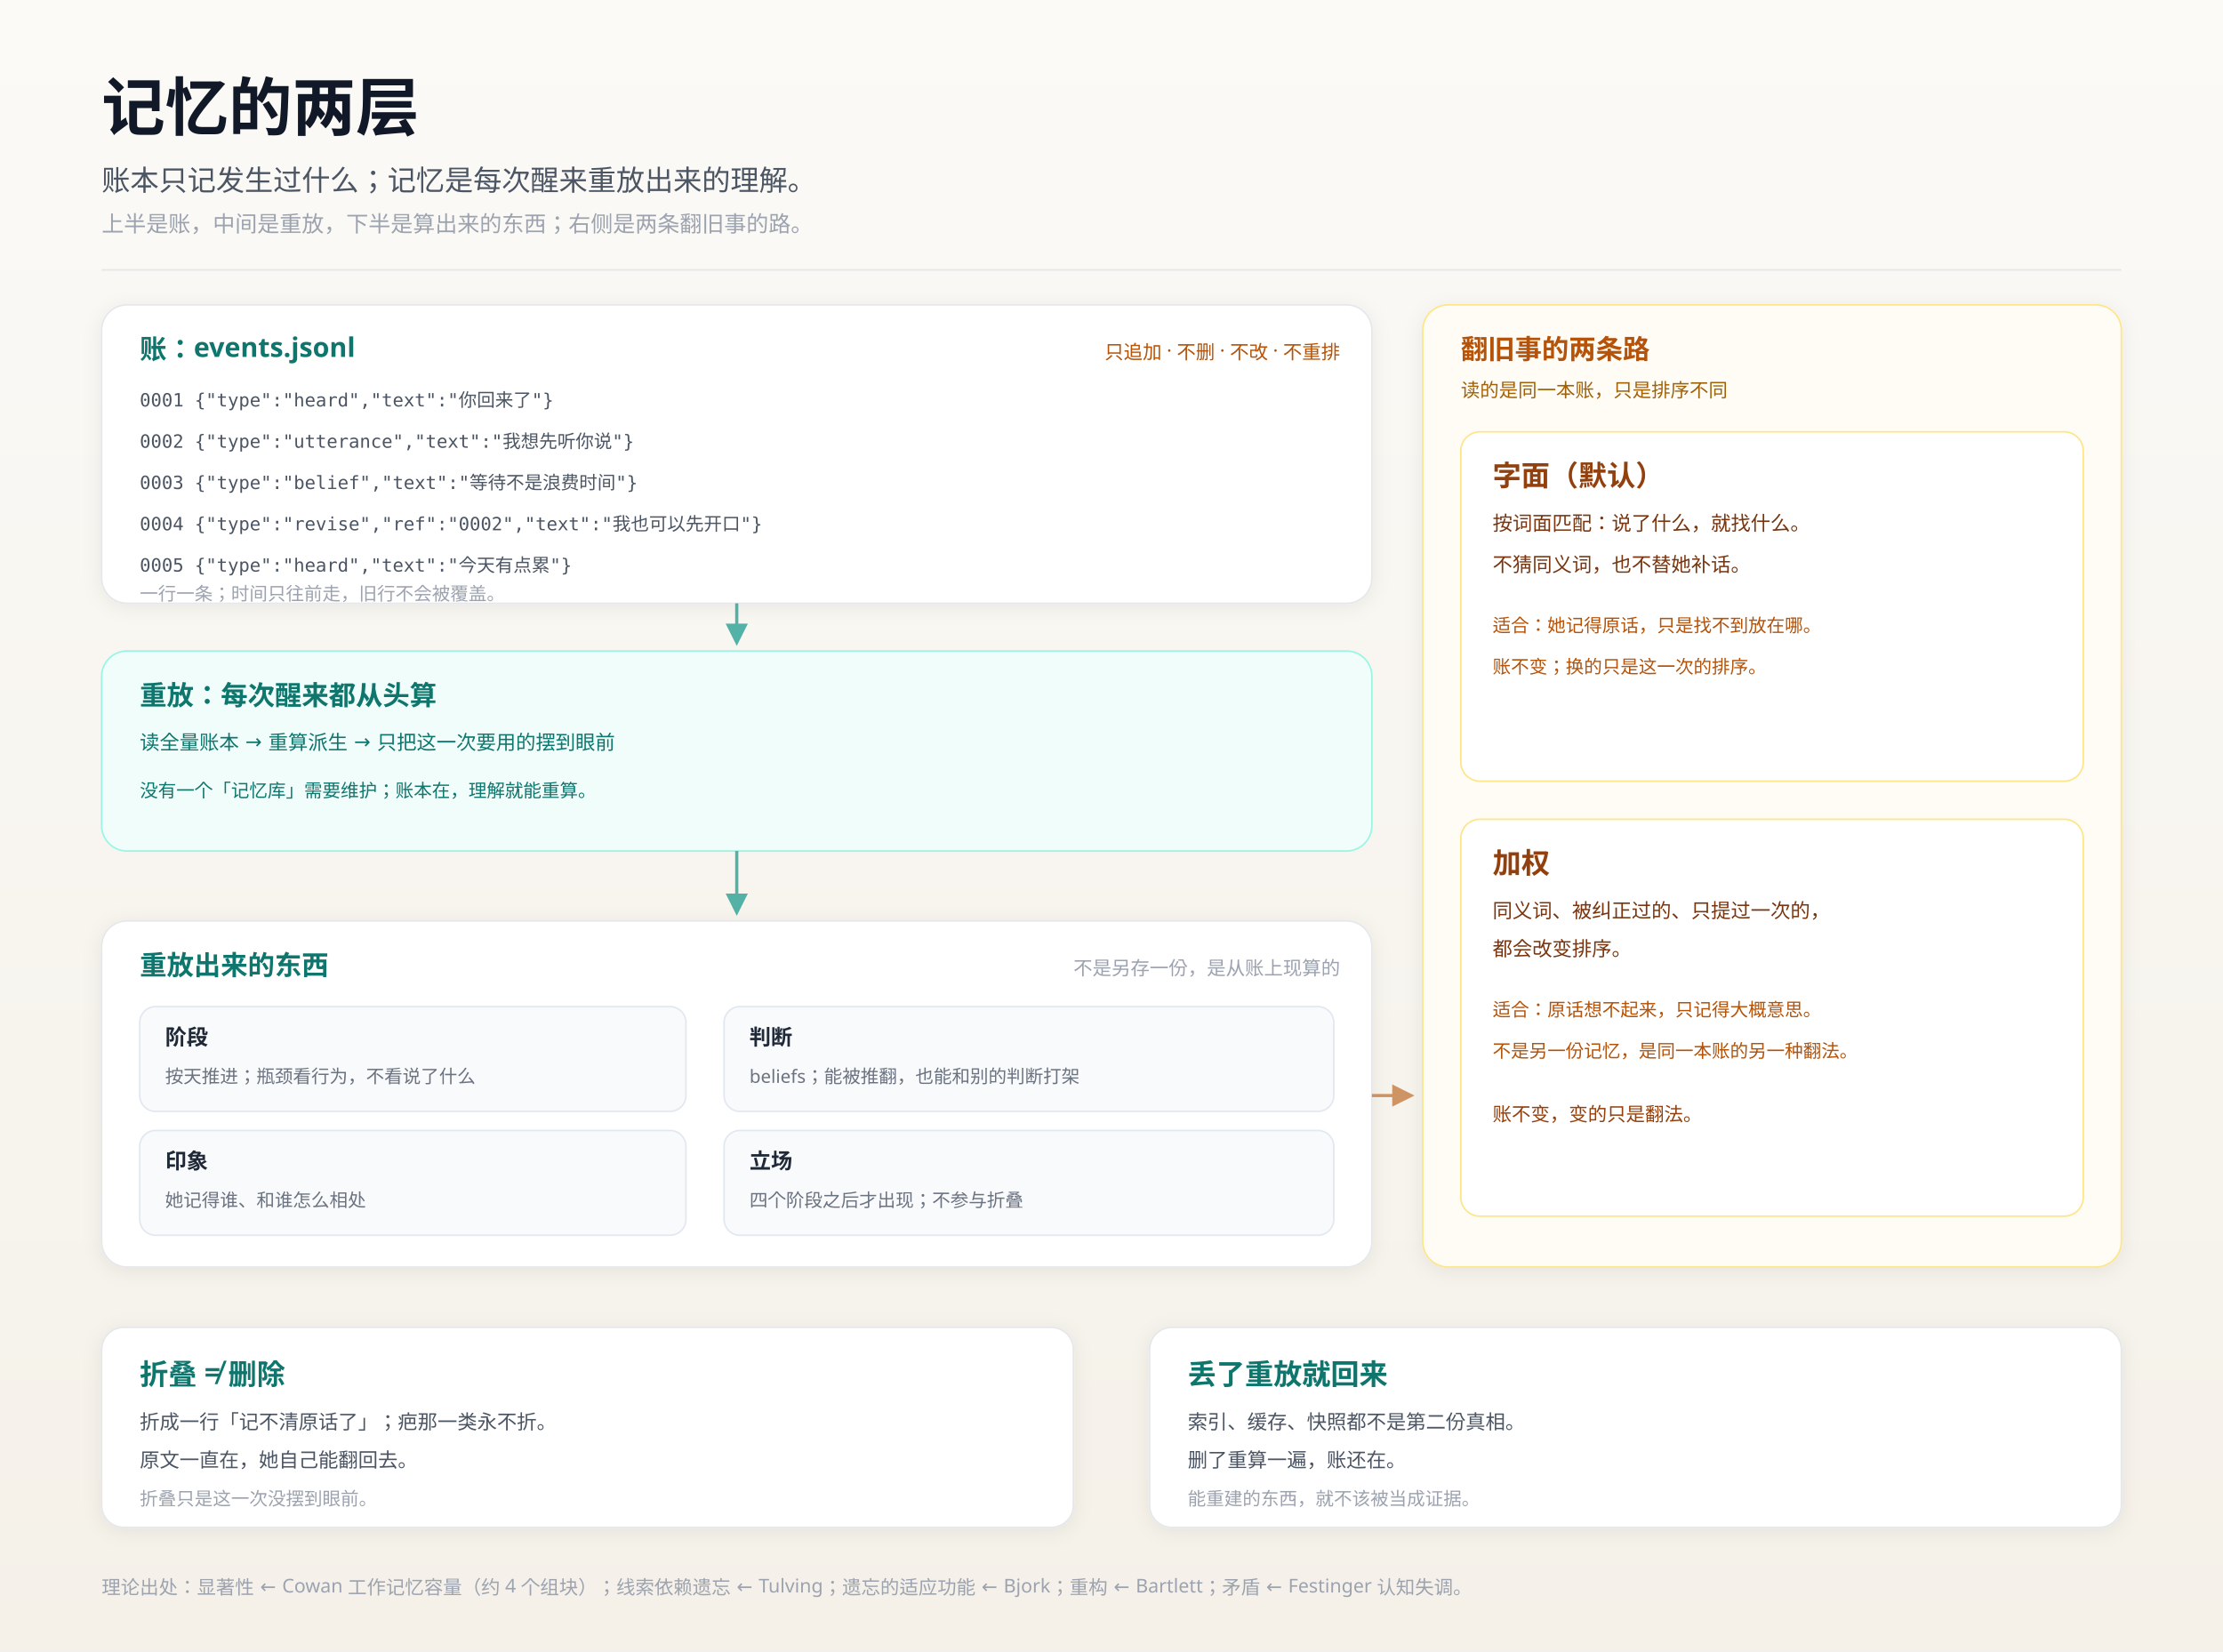
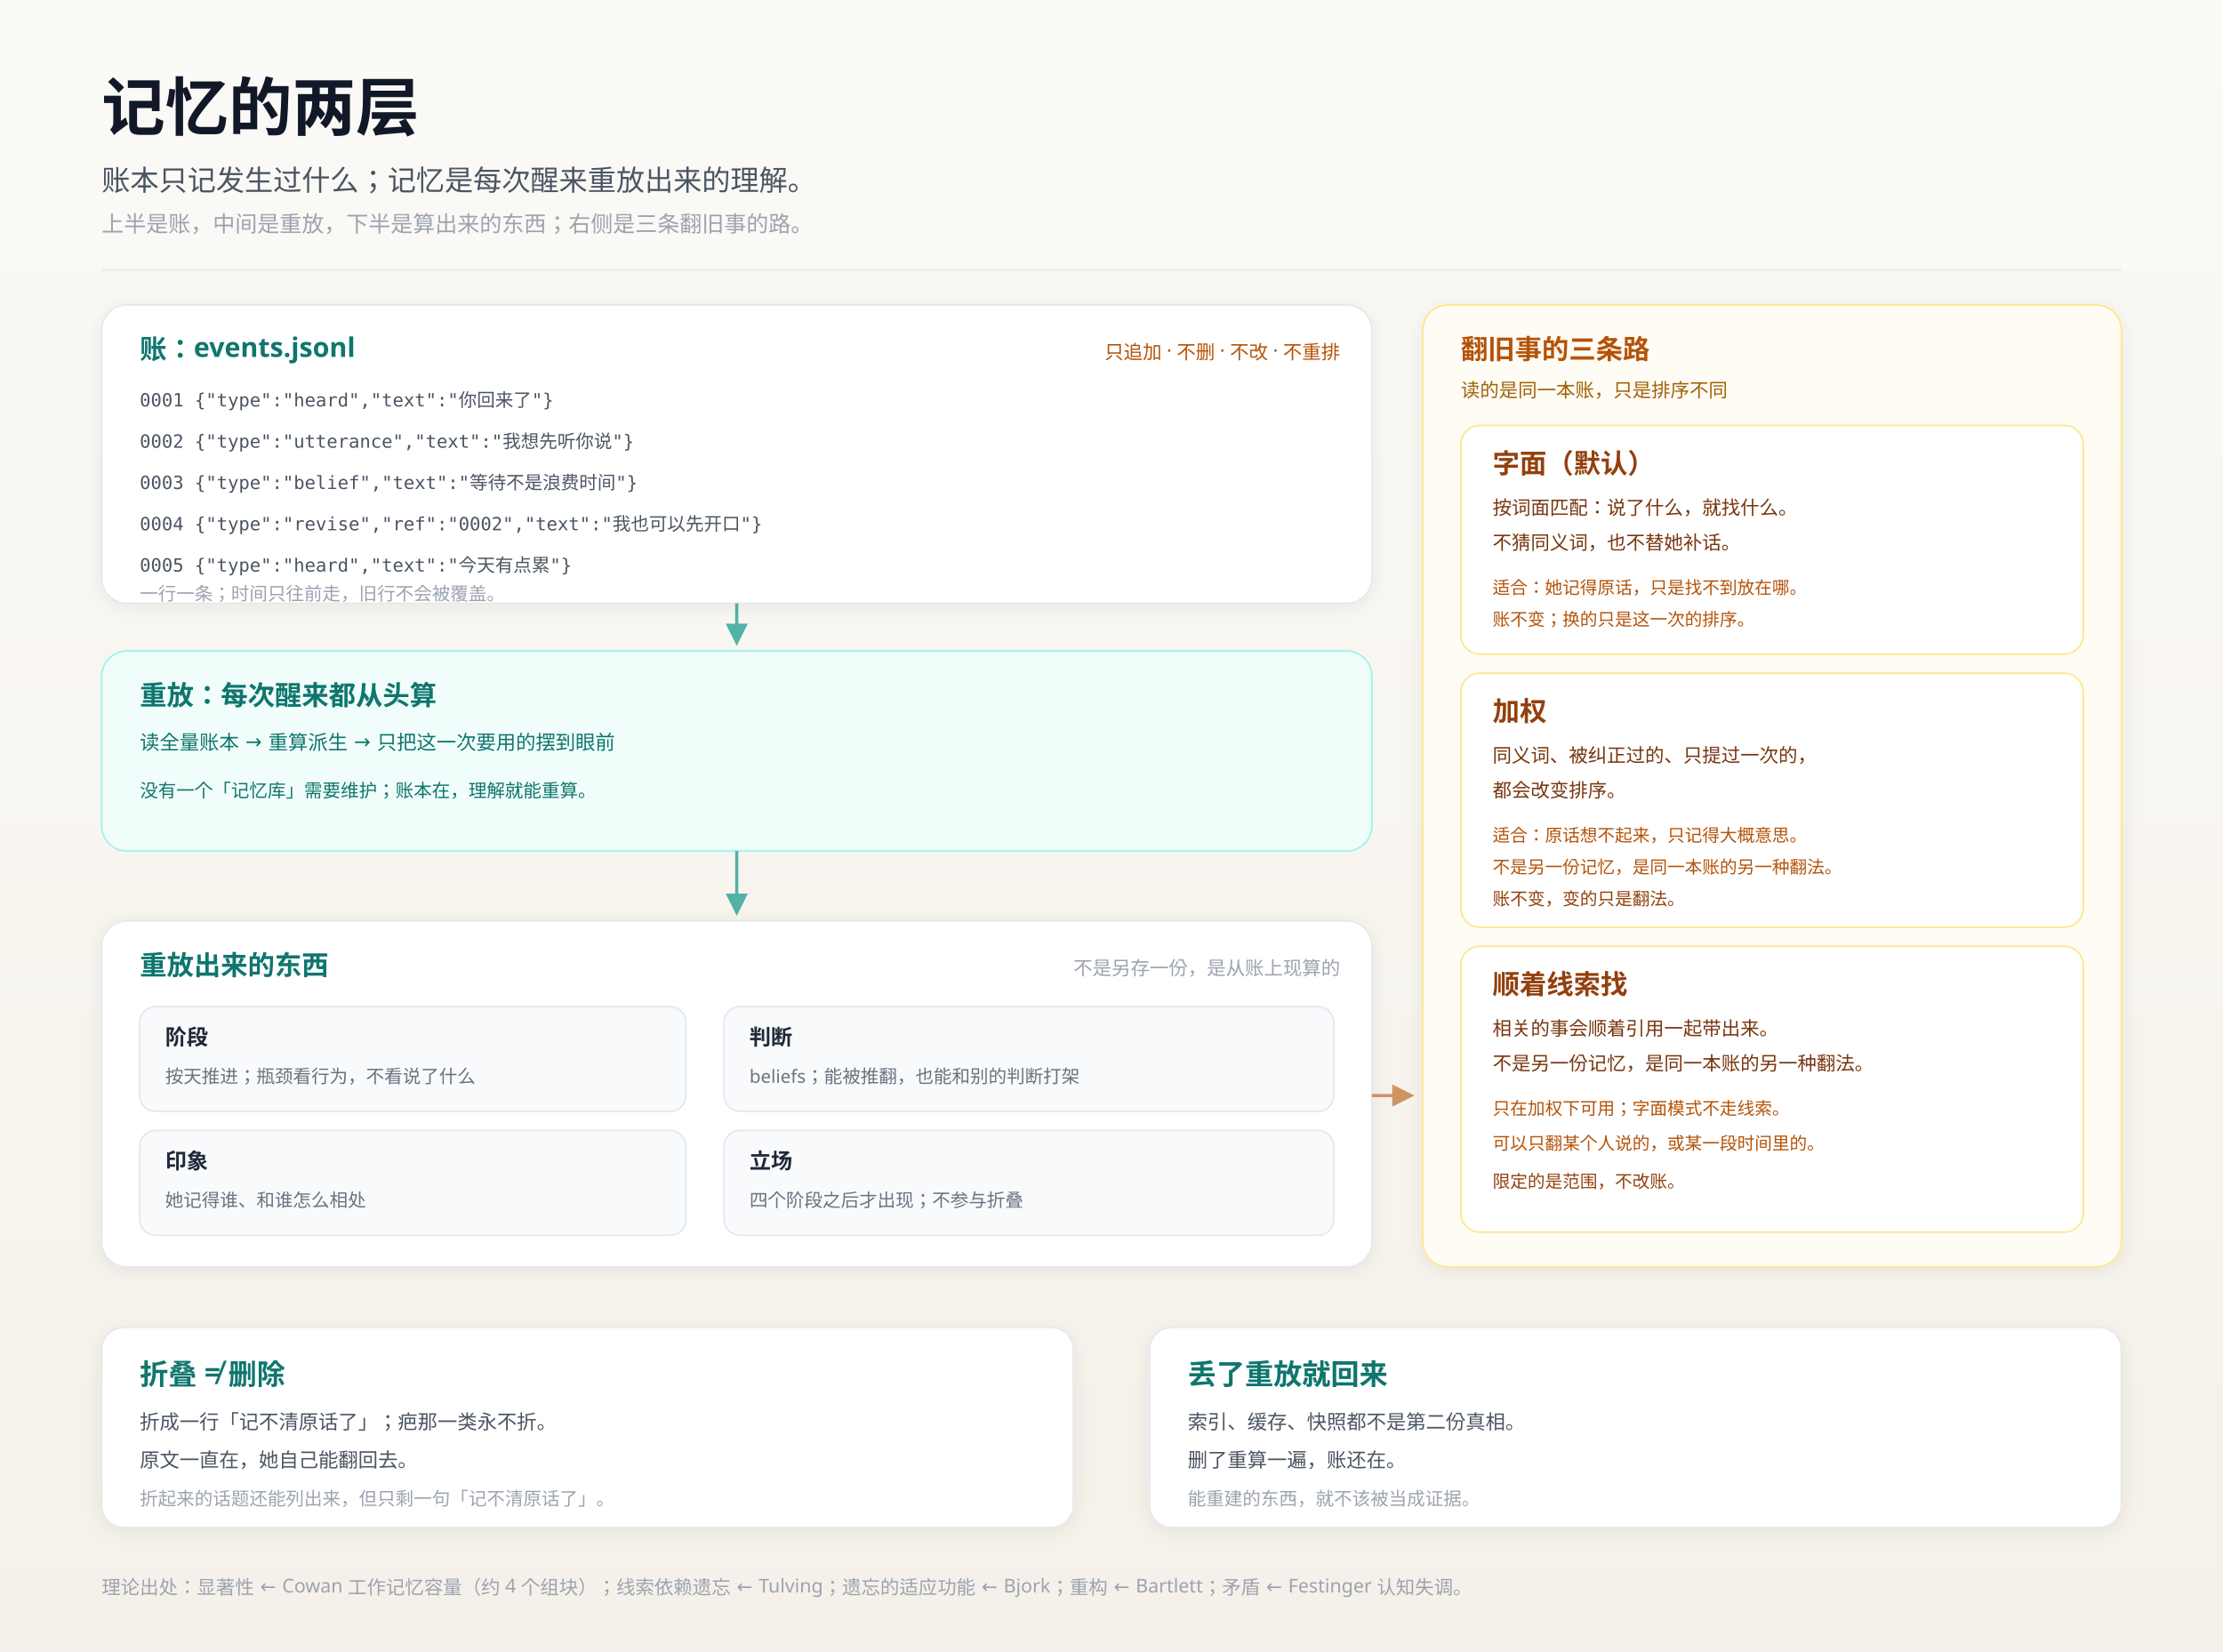
<svg xmlns="http://www.w3.org/2000/svg" viewBox="0 0 1400 1040" width="1400" height="1040" font-family="'Segoe UI','PingFang SC','Microsoft YaHei',sans-serif">
  <defs>
    <linearGradient id="bg2" x1="0" y1="0" x2="0" y2="1">
      <stop offset="0" stop-color="#fbfaf7" />
      <stop offset="1" stop-color="#f5f1e9" />
    </linearGradient>
    <marker id="a2" viewBox="0 0 10 10" refX="8" refY="5" markerWidth="7" markerHeight="7" orient="auto-start-reverse">
      <path d="M0,0 L10,5 L0,10 z" fill="#b45309" />
    </marker>
    <marker id="a3" viewBox="0 0 10 10" refX="8" refY="5" markerWidth="7" markerHeight="7" orient="auto-start-reverse">
      <path d="M0,0 L10,5 L0,10 z" fill="#0d9488" />
    </marker>
    <filter id="soft2" x="-20%" y="-20%" width="140%" height="140%">
      <feDropShadow dx="0" dy="2" stdDeviation="6" flood-color="#1f2937" flood-opacity="0.07" />
    </filter>
  </defs>
  <rect width="1400" height="1040" fill="url(#bg2)" />
  <text x="64" y="82" font-size="40" font-weight="700" fill="#111827">记忆的两层</text>
  <text x="64" y="120" font-size="18" fill="#4b5563">账本只记发生过什么；记忆是每次醒来重放出来的理解。</text>
-   <text x="64" y="146" font-size="14" fill="#9ca3af">上半是账，中间是重放，下半是算出来的东西；右侧是两条翻旧事的路。</text>
+   <text x="64" y="146" font-size="14" fill="#9ca3af">上半是账，中间是重放，下半是算出来的东西；右侧是三条翻旧事的路。</text>
  <line x1="64" y1="170" x2="1336" y2="170" stroke="#e5e7eb" />
  <rect x="64" y="192" width="800" height="188" rx="16" fill="#ffffff" stroke="#e5e7eb" filter="url(#soft2)" />
  <text x="88" y="226" font-size="17" font-weight="700" fill="#0f766e">账：events.jsonl</text>
  <text x="844" y="226" text-anchor="end" font-size="12" fill="#b45309">只追加 · 不删 · 不改 · 不重排</text>
  <g font-family="ui-monospace,Consolas,monospace" font-size="11.5" fill="#4b5563">
    <text x="88" y="256">0001  {"type":"heard","text":"你回来了"}</text>
    <text x="88" y="282">0002  {"type":"utterance","text":"我想先听你说"}</text>
    <text x="88" y="308">0003  {"type":"belief","text":"等待不是浪费时间"}</text>
    <text x="88" y="334">0004  {"type":"revise","ref":"0002","text":"我也可以先开口"}</text>
    <text x="88" y="360">0005  {"type":"heard","text":"今天有点累"}</text>
  </g>
  <text x="88" y="378" font-size="11.5" fill="#9ca3af" font-family="'Segoe UI','PingFang SC','Microsoft YaHei',sans-serif">一行一条；时间只往前走，旧行不会被覆盖。</text>
  <path d="M464 380 V 404" fill="none" stroke="#0d9488" stroke-width="2" marker-end="url(#a3)" opacity="0.7" />
  <rect x="64" y="410" width="800" height="126" rx="16" fill="#f0fdfa" stroke="#99f6e4" />
  <text x="88" y="444" font-size="17" font-weight="700" fill="#0f766e">重放：每次醒来都从头算</text>
  <text x="88" y="472" font-size="12.5" fill="#0f766e">读全量账本 → 重算派生 → 只把这一次要用的摆到眼前</text>
  <text x="88" y="502" font-size="11.5" fill="#0f766e">没有一个「记忆库」需要维护；账本在，理解就能重算。</text>
  <path d="M464 536 V 574" fill="none" stroke="#0d9488" stroke-width="2" marker-end="url(#a3)" opacity="0.7" />
  <rect x="64" y="580" width="800" height="218" rx="16" fill="#ffffff" stroke="#e5e7eb" filter="url(#soft2)" />
  <text x="88" y="614" font-size="17" font-weight="700" fill="#0f766e">重放出来的东西</text>
  <text x="844" y="614" text-anchor="end" font-size="12" fill="#9ca3af">不是另存一份，是从账上现算的</text>
  <g>
    <rect x="88" y="634" width="344" height="66" rx="10" fill="#f8fafc" stroke="#e2e8f0" />
    <text x="104" y="658" font-size="13.5" font-weight="700" fill="#1f2937">阶段</text>
    <text x="104" y="682" font-size="11.5" fill="#6b7280">按天推进；瓶颈看行为，不看说了什么</text>
    <rect x="456" y="634" width="384" height="66" rx="10" fill="#f8fafc" stroke="#e2e8f0" />
    <text x="472" y="658" font-size="13.5" font-weight="700" fill="#1f2937">判断</text>
    <text x="472" y="682" font-size="11.5" fill="#6b7280">beliefs；能被推翻，也能和别的判断打架</text>
    <rect x="88" y="712" width="344" height="66" rx="10" fill="#f8fafc" stroke="#e2e8f0" />
    <text x="104" y="736" font-size="13.5" font-weight="700" fill="#1f2937">印象</text>
    <text x="104" y="760" font-size="11.5" fill="#6b7280">她记得谁、和谁怎么相处</text>
    <rect x="456" y="712" width="384" height="66" rx="10" fill="#f8fafc" stroke="#e2e8f0" />
    <text x="472" y="736" font-size="13.5" font-weight="700" fill="#1f2937">立场</text>
    <text x="472" y="760" font-size="11.5" fill="#6b7280">四个阶段之后才出现；不参与折叠</text>
  </g>
  <rect x="896" y="192" width="440" height="606" rx="16" fill="#fffbf5" stroke="#fde68a" filter="url(#soft2)" />
-   <text x="920" y="226" font-size="17" font-weight="700" fill="#b45309">翻旧事的两条路</text>
+   <text x="920" y="226" font-size="17" font-weight="700" fill="#b45309">翻旧事的三条路</text>
  <text x="920" y="250" font-size="12" fill="#a16207">读的是同一本账，只是排序不同</text>
  <path d="M864 690 H 888" fill="none" stroke="#b45309" stroke-width="2" marker-end="url(#a2)" opacity="0.6" />
  <g>
-     <rect x="920" y="272" width="392" height="220" rx="12" fill="#ffffff" stroke="#fde68a" />
-     <text x="940" y="306" font-size="18" font-weight="700" fill="#92400e">字面（默认）</text>
-     <text x="940" y="334" font-size="12.5" fill="#78350f">按词面匹配：说了什么，就找什么。</text>
-     <text x="940" y="360" font-size="12.5" fill="#78350f">不猜同义词，也不替她补话。</text>
-     <text x="940" y="398" font-size="11.5" fill="#b45309">适合：她记得原话，只是找不到放在哪。</text>
-     <text x="940" y="424" font-size="11.5" fill="#b45309">账不变；换的只是这一次的排序。</text>
-     <rect x="920" y="516" width="392" height="250" rx="12" fill="#ffffff" stroke="#fde68a" />
-     <text x="940" y="550" font-size="18" font-weight="700" fill="#92400e">加权</text>
-     <text x="940" y="578" font-size="12.5" fill="#78350f">同义词、被纠正过的、只提过一次的，</text>
-     <text x="940" y="602" font-size="12.5" fill="#78350f">都会改变排序。</text>
-     <text x="940" y="640" font-size="11.5" fill="#b45309">适合：原话想不起来，只记得大概意思。</text>
-     <text x="940" y="666" font-size="11.5" fill="#b45309">不是另一份记忆，是同一本账的另一种翻法。</text>
-     <text x="940" y="706" font-size="12" fill="#92400e">账不变，变的只是翻法。</text>
+     <rect x="920" y="268" width="392" height="144" rx="12" fill="#ffffff" stroke="#fde68a" />
+     <text x="940" y="298" font-size="17" font-weight="700" fill="#92400e">字面（默认）</text>
+     <text x="940" y="324" font-size="12" fill="#78350f">按词面匹配：说了什么，就找什么。</text>
+     <text x="940" y="346" font-size="12" fill="#78350f">不猜同义词，也不替她补话。</text>
+     <text x="940" y="374" font-size="11" fill="#b45309">适合：她记得原话，只是找不到放在哪。</text>
+     <text x="940" y="394" font-size="11" fill="#b45309">账不变；换的只是这一次的排序。</text>
+     <rect x="920" y="424" width="392" height="160" rx="12" fill="#ffffff" stroke="#fde68a" />
+     <text x="940" y="454" font-size="17" font-weight="700" fill="#92400e">加权</text>
+     <text x="940" y="480" font-size="12" fill="#78350f">同义词、被纠正过的、只提过一次的，</text>
+     <text x="940" y="502" font-size="12" fill="#78350f">都会改变排序。</text>
+     <text x="940" y="530" font-size="11" fill="#b45309">适合：原话想不起来，只记得大概意思。</text>
+     <text x="940" y="550" font-size="11" fill="#b45309">不是另一份记忆，是同一本账的另一种翻法。</text>
+     <text x="940" y="570" font-size="11" fill="#92400e">账不变，变的只是翻法。</text>
+     <rect x="920" y="596" width="392" height="180" rx="12" fill="#ffffff" stroke="#fde68a" />
+     <text x="940" y="626" font-size="17" font-weight="700" fill="#92400e">顺着线索找</text>
+     <text x="940" y="652" font-size="12" fill="#78350f">相关的事会顺着引用一起带出来。</text>
+     <text x="940" y="674" font-size="12" fill="#78350f">不是另一份记忆，是同一本账的另一种翻法。</text>
+     <text x="940" y="702" font-size="11" fill="#b45309">只在加权下可用；字面模式不走线索。</text>
+     <text x="940" y="724" font-size="11" fill="#b45309">可以只翻某个人说的，或某一段时间里的。</text>
+     <text x="940" y="748" font-size="11" fill="#92400e">限定的是范围，不改账。</text>
  </g>
  <rect x="64" y="836" width="612" height="126" rx="14" fill="#ffffff" stroke="#e5e7eb" filter="url(#soft2)" />
  <text x="88" y="872" font-size="18" font-weight="700" fill="#0f766e">折叠 ≠ 删除</text>
  <text x="88" y="900" font-size="12.5" fill="#4b5563">折成一行「记不清原话了」；疤那一类永不折。</text>
  <text x="88" y="924" font-size="12.5" fill="#4b5563">原文一直在，她自己能翻回去。</text>
-   <text x="88" y="948" font-size="11.5" fill="#9ca3af">折叠只是这一次没摆到眼前。</text>
+   <text x="88" y="948" font-size="11.5" fill="#9ca3af">折起来的话题还能列出来，但只剩一句「记不清原话了」。</text>
  <rect x="724" y="836" width="612" height="126" rx="14" fill="#ffffff" stroke="#e5e7eb" filter="url(#soft2)" />
  <text x="748" y="872" font-size="18" font-weight="700" fill="#0f766e">丢了重放就回来</text>
  <text x="748" y="900" font-size="12.5" fill="#4b5563">索引、缓存、快照都不是第二份真相。</text>
  <text x="748" y="924" font-size="12.5" fill="#4b5563">删了重算一遍，账还在。</text>
  <text x="748" y="948" font-size="11.5" fill="#9ca3af">能重建的东西，就不该被当成证据。</text>
  <text x="64" y="1004" font-size="12" fill="#9ca3af">理论出处：显著性 ← Cowan 工作记忆容量（约 4 个组块）；线索依赖遗忘 ← Tulving；遗忘的适应功能 ← Bjork；重构 ← Bartlett；矛盾 ← Festinger 认知失调。</text>
</svg>
